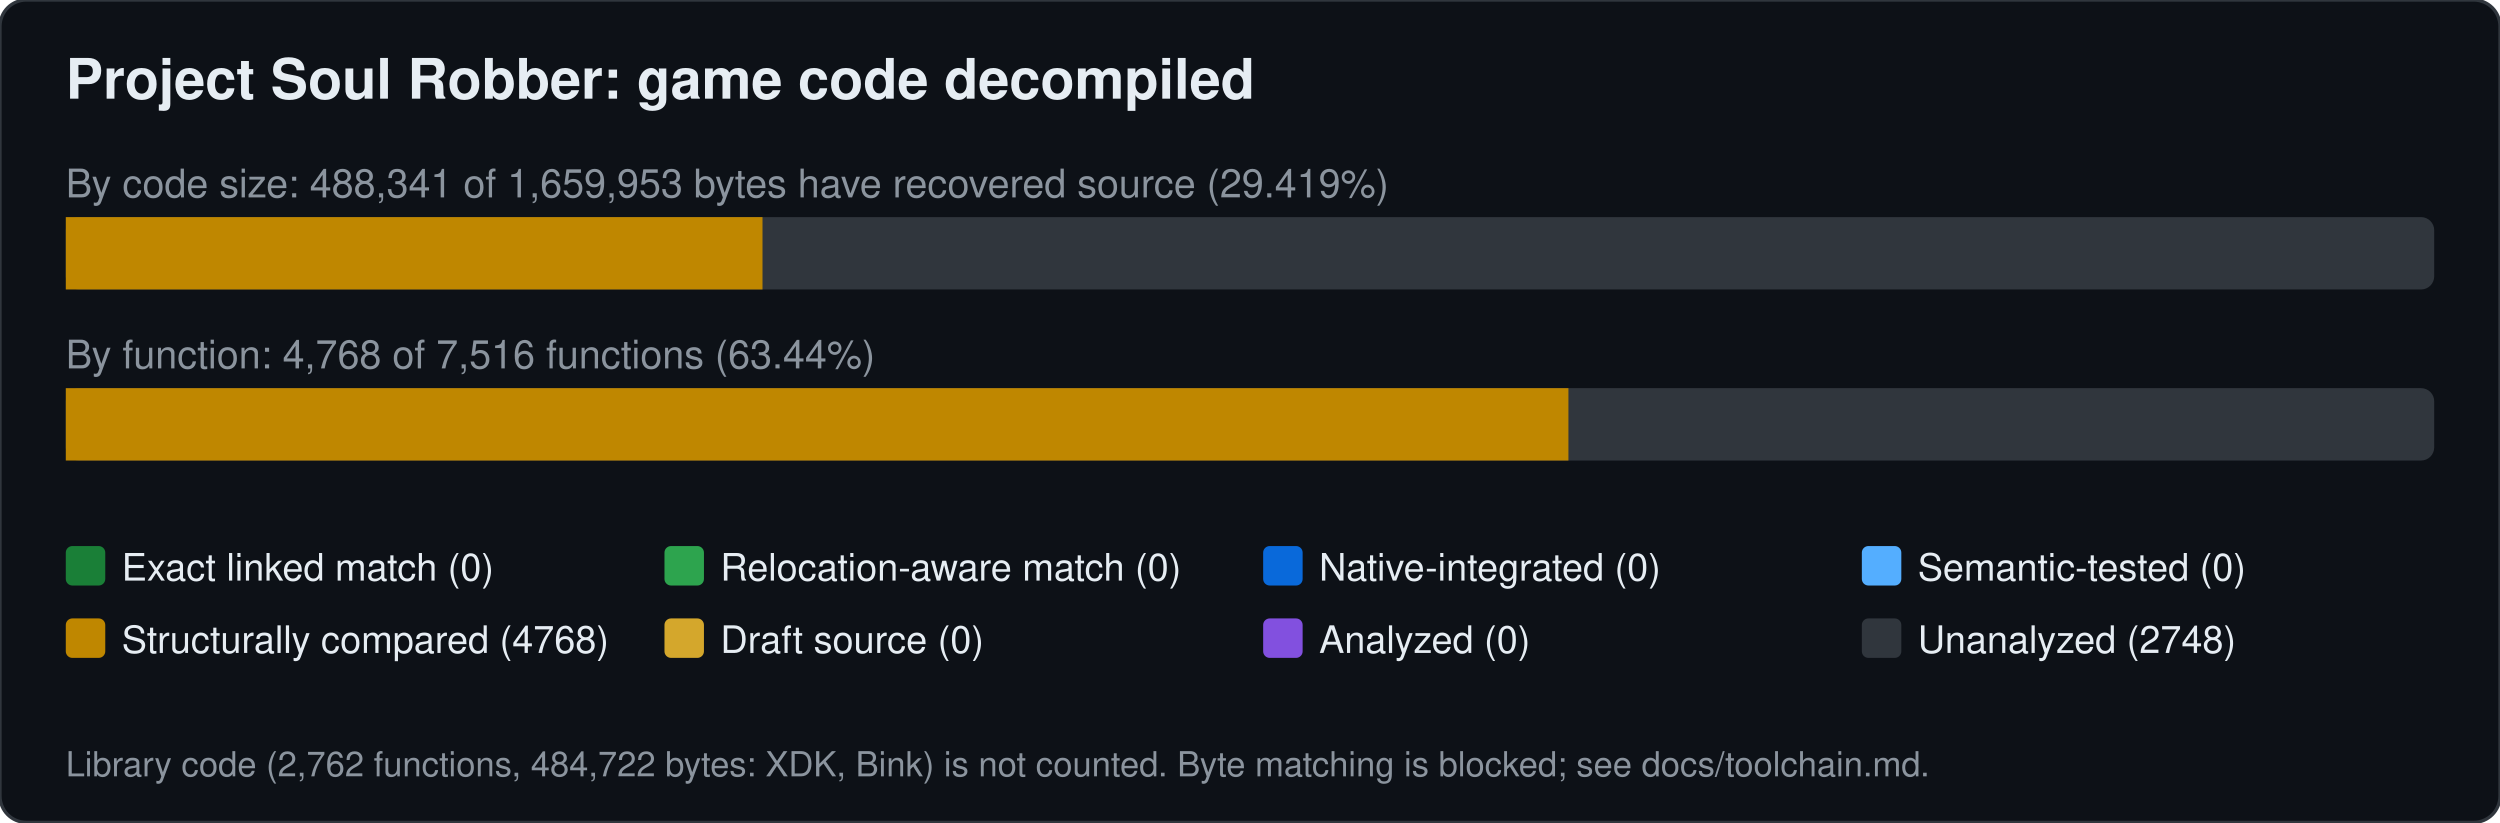
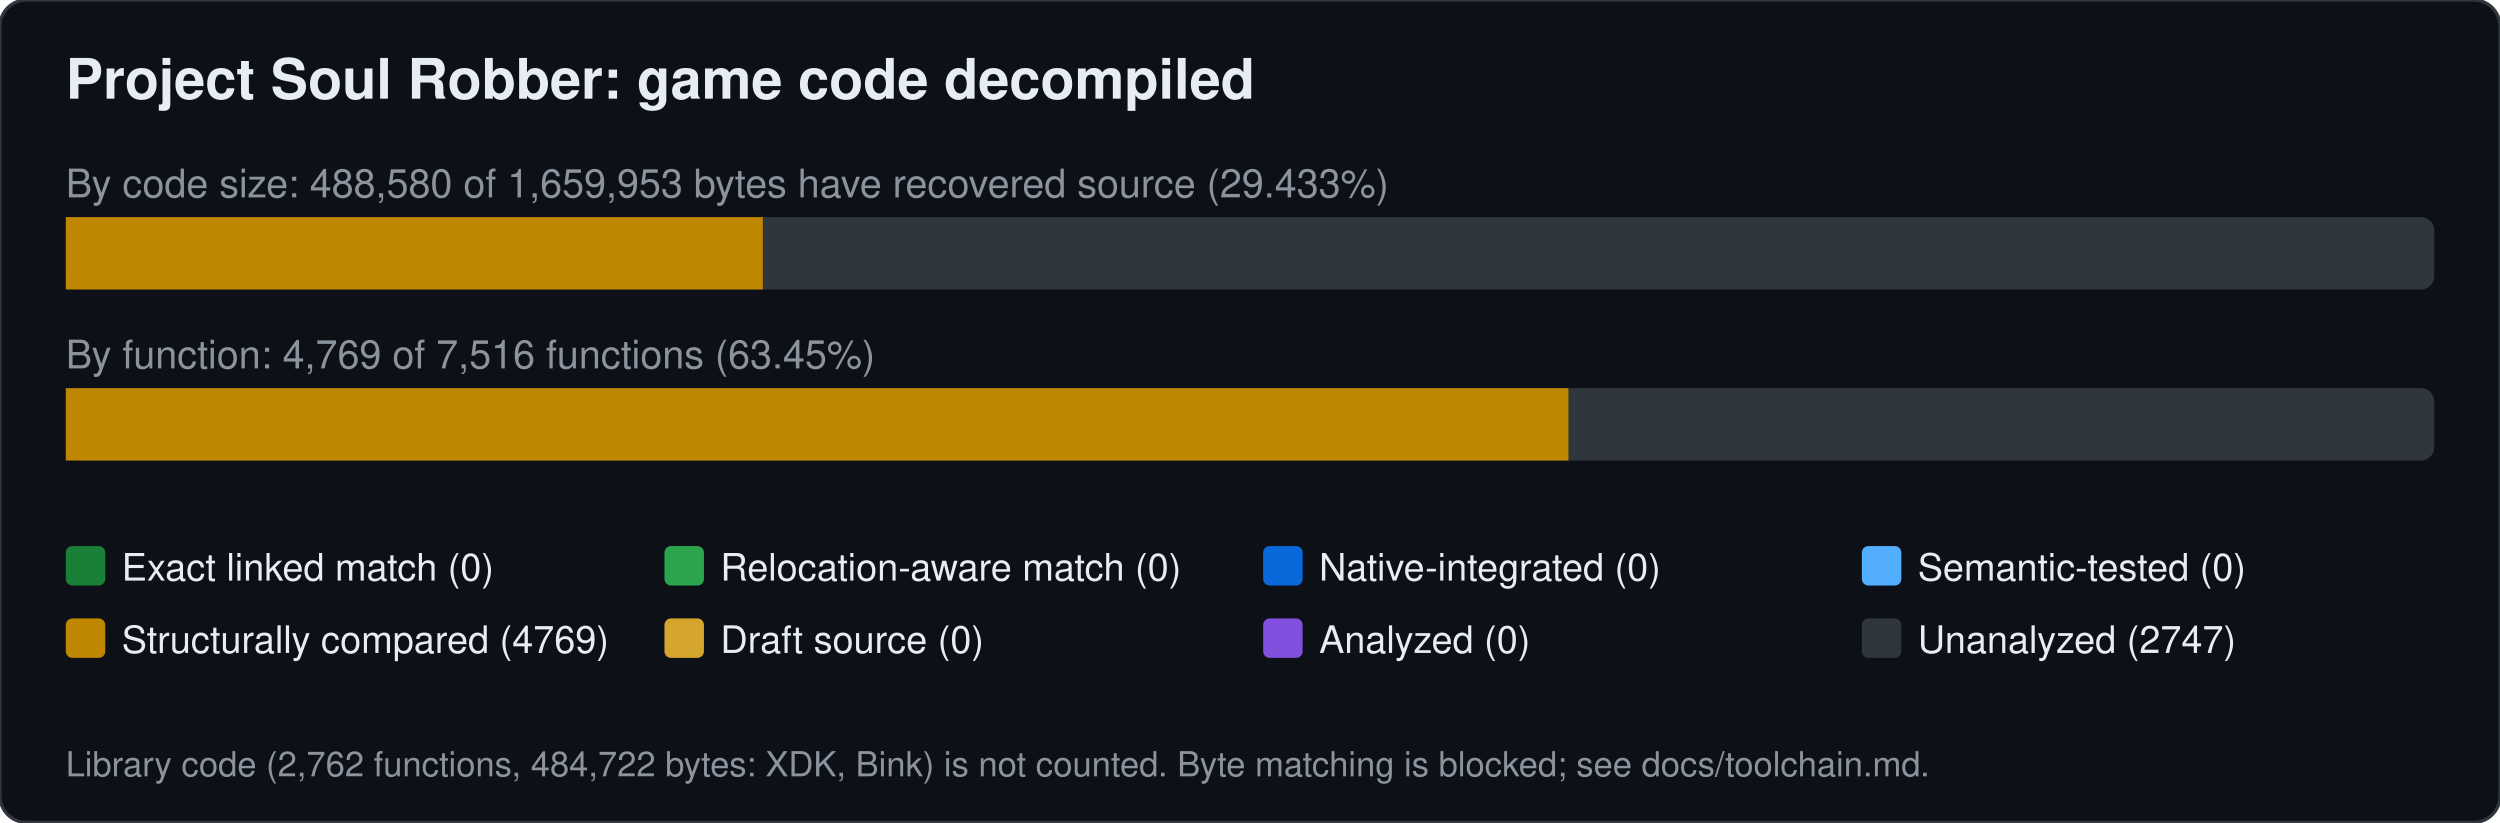
<svg xmlns="http://www.w3.org/2000/svg" width="760" height="250" viewBox="0 0 760 250" font-family="Segoe UI,Helvetica,Arial,sans-serif">
  <rect width="760" height="250" rx="8" fill="#0d1117" stroke="#30363d" />
  <text x="20" y="30" font-size="17" font-weight="600" fill="#e6edf3">Project Soul Robber: game code decompiled</text>
-   <text x="20" y="60" font-size="12" fill="#8b949e">By code size: 488,341 of 1,659,953 bytes have recovered source (29.419%)</text>
+   <text x="20" y="60" font-size="12" fill="#8b949e">By code size: 488,580 of 1,659,953 bytes have recovered source (29.433%)</text>
  <rect x="20" y="66" width="720" height="22" rx="4" fill="#30363d" />
-   <rect x="20.0" y="66" width="211.8" height="22" fill="#bf8700" />
-   <text x="20" y="112" font-size="12" fill="#8b949e">By function: 4,768 of 7,516 functions (63.44%)</text>
+   <rect x="20.0" y="66" width="211.9" height="22" fill="#bf8700" />
+   <text x="20" y="112" font-size="12" fill="#8b949e">By function: 4,769 of 7,516 functions (63.45%)</text>
  <rect x="20" y="118" width="720" height="22" rx="4" fill="#30363d" />
  <rect x="20.0" y="118" width="456.8" height="22" fill="#bf8700" />
  <rect x="20" y="166" width="12" height="12" rx="2" fill="#1a7f37" />
  <text x="37" y="176.5" font-size="11.5" fill="#e6edf3">Exact linked match (0)</text>
  <rect x="202" y="166" width="12" height="12" rx="2" fill="#2da44e" />
  <text x="219" y="176.5" font-size="11.5" fill="#e6edf3">Relocation-aware match (0)</text>
  <rect x="384" y="166" width="12" height="12" rx="2" fill="#0969da" />
  <text x="401" y="176.5" font-size="11.5" fill="#e6edf3">Native-integrated (0)</text>
  <rect x="566" y="166" width="12" height="12" rx="2" fill="#54aeff" />
  <text x="583" y="176.5" font-size="11.5" fill="#e6edf3">Semantic-tested (0)</text>
  <rect x="20" y="188" width="12" height="12" rx="2" fill="#bf8700" />
-   <text x="37" y="198.5" font-size="11.5" fill="#e6edf3">Structurally compared (4768)</text>
+   <text x="37" y="198.5" font-size="11.5" fill="#e6edf3">Structurally compared (4769)</text>
  <rect x="202" y="188" width="12" height="12" rx="2" fill="#d4a72c" />
  <text x="219" y="198.5" font-size="11.5" fill="#e6edf3">Draft source (0)</text>
  <rect x="384" y="188" width="12" height="12" rx="2" fill="#8250df" />
  <text x="401" y="198.5" font-size="11.5" fill="#e6edf3">Analyzed (0)</text>
  <rect x="566" y="188" width="12" height="12" rx="2" fill="#30363d" />
-   <text x="583" y="198.5" font-size="11.5" fill="#e6edf3">Unanalyzed (2748)</text>
+   <text x="583" y="198.5" font-size="11.5" fill="#e6edf3">Unanalyzed (2747)</text>
  <text x="20" y="236" font-size="10.5" fill="#8b949e">Library code (2,762 functions, 484,722 bytes: XDK, Bink) is not counted. Byte matching is blocked; see docs/toolchain.md.</text>
</svg>
